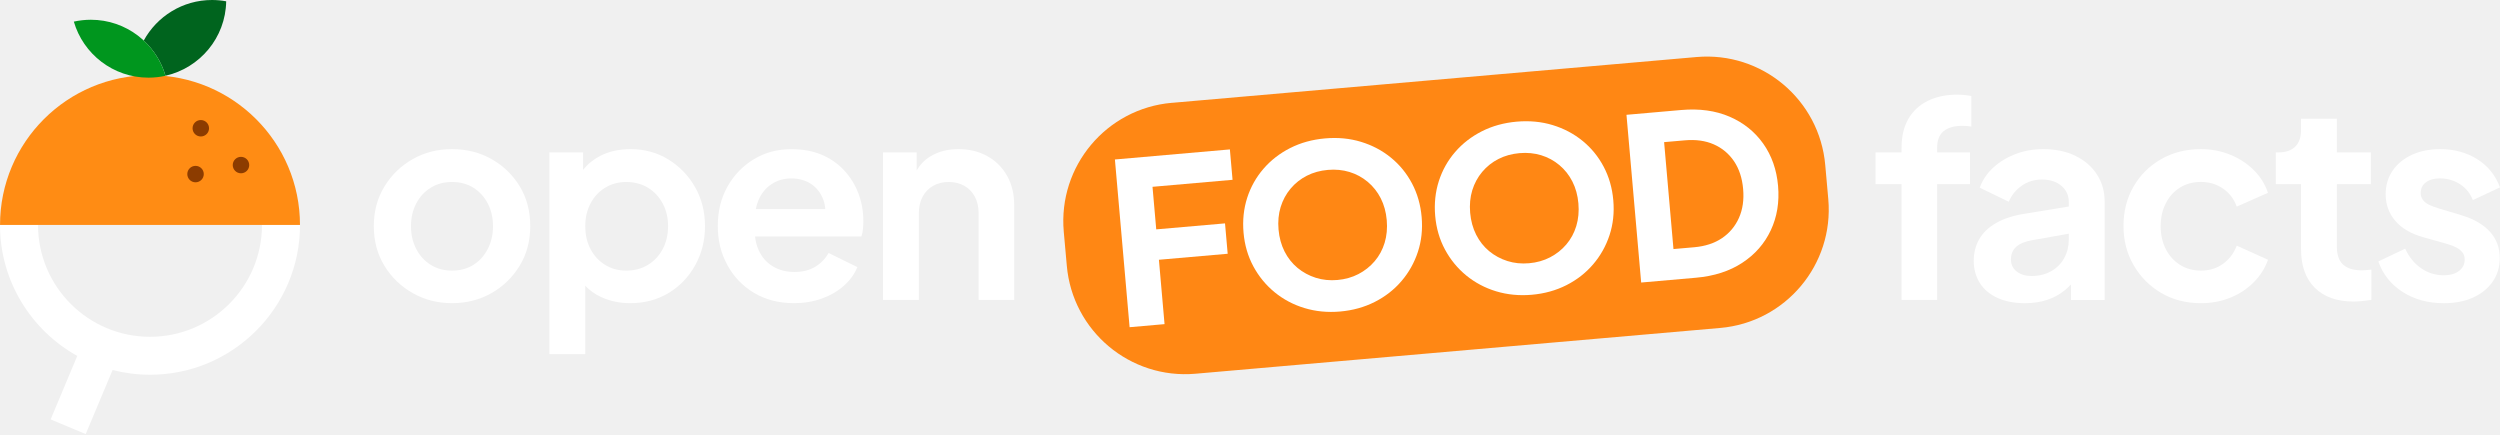
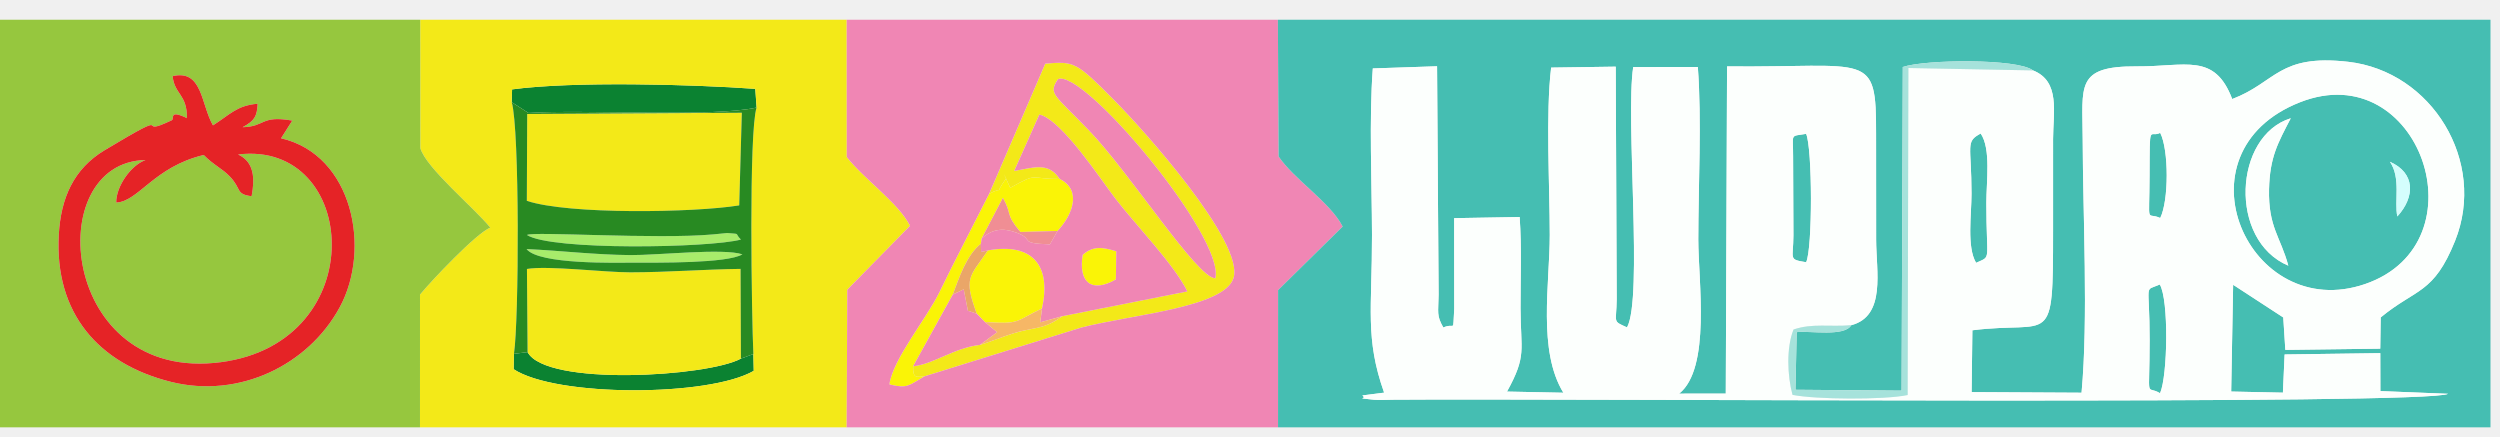
- <svg xmlns="http://www.w3.org/2000/svg" width="311px" height="54px" viewBox="0 0 311 54" version="1.1">
-   <g id="Homepage-V1---Nutriscore-badge" stroke="none" stroke-width="1" fill="none" fill-rule="evenodd">
-     <g id="Artboard" transform="translate(-75, -439)" fill-rule="nonzero">
-       <g id="Group-2" transform="translate(43, 439)">
-         <g id="Group" transform="translate(32, 0)">
-           <g transform="translate(131.0444, 5.792)">
-             <path d="M16.074,4.082 L81.604,4.094 C89.765,4.095 96.381,10.711 96.382,18.872 L96.39,23.143 C96.391,31.306 89.775,37.924 81.612,37.925 C81.611,37.925 81.61,37.925 81.608,37.925 L16.078,37.909 C7.917,37.908 1.301,31.292 1.3,23.131 L1.292,18.86 C1.291,10.697 7.907,4.079 16.07,4.078 C16.071,4.078 16.073,4.078 16.074,4.078 Z" id="Rectangle" fill="#FF8714" transform="translate(48.8411, 21.0015) rotate(-5) translate(-48.8411, -21.0015)" />
-             <g transform="translate(7.6498, 7.8307)" fill="#FFFFFF">
-               <polygon id="Path" points="1.828 27.077 0 6.216 14.303 4.964 14.635 8.745 4.678 9.616 5.142 14.91 13.698 14.165 14.029 17.945 5.474 18.691 6.175 26.7 1.828 27.081" />
-               <path d="M28.028,25.13 C26.458,25.267 24.976,25.122 23.582,24.7 C22.188,24.278 20.95,23.616 19.861,22.726 C18.775,21.832 17.895,20.76 17.217,19.501 C16.543,18.242 16.135,16.85 16.002,15.317 C15.869,13.788 16.021,12.343 16.455,10.989 C16.893,9.635 17.568,8.429 18.486,7.368 C19.4,6.311 20.508,5.451 21.807,4.793 C23.106,4.135 24.55,3.736 26.138,3.595 C27.727,3.454 29.22,3.595 30.614,4.021 C32.008,4.447 33.246,5.097 34.332,5.984 C35.417,6.866 36.293,7.938 36.96,9.197 C37.627,10.456 38.027,11.852 38.16,13.381 C38.293,14.914 38.137,16.355 37.691,17.709 C37.246,19.063 36.564,20.277 35.65,21.345 C34.735,22.414 33.627,23.277 32.328,23.935 C31.029,24.593 29.593,24.993 28.024,25.13 L28.028,25.13 Z M27.685,21.208 C28.637,21.125 29.505,20.881 30.29,20.474 C31.075,20.067 31.749,19.535 32.313,18.873 C32.877,18.211 33.292,17.447 33.555,16.58 C33.817,15.709 33.905,14.773 33.817,13.761 C33.73,12.754 33.478,11.848 33.071,11.046 C32.663,10.243 32.122,9.563 31.452,9 C30.782,8.437 30.024,8.03 29.182,7.771 C28.34,7.516 27.441,7.429 26.489,7.513 C25.536,7.596 24.668,7.836 23.883,8.235 C23.099,8.634 22.424,9.167 21.861,9.836 C21.297,10.506 20.885,11.27 20.619,12.13 C20.356,12.989 20.268,13.925 20.356,14.933 C20.444,15.941 20.695,16.85 21.103,17.66 C21.514,18.47 22.055,19.151 22.721,19.706 C23.392,20.258 24.15,20.668 24.992,20.935 C25.834,21.201 26.732,21.292 27.685,21.208 Z" id="Shape" />
-               <path d="M51.869,23.045 C50.3,23.182 48.818,23.038 47.424,22.616 C46.029,22.193 44.792,21.532 43.702,20.642 C42.617,19.748 41.737,18.675 41.059,17.416 C40.384,16.158 39.977,14.766 39.843,13.233 C39.71,11.704 39.863,10.259 40.297,8.905 C40.735,7.551 41.409,6.345 42.327,5.284 C43.241,4.226 44.35,3.367 45.649,2.709 C46.947,2.051 48.391,1.652 49.98,1.511 C51.568,1.374 53.061,1.511 54.455,1.937 C55.849,2.363 57.087,3.013 58.173,3.899 C59.259,4.782 60.135,5.854 60.801,7.113 C61.468,8.372 61.868,9.768 62.001,11.297 C62.134,12.83 61.978,14.271 61.533,15.625 C61.087,16.983 60.405,18.192 59.491,19.261 C58.577,20.33 57.468,21.193 56.169,21.851 C54.87,22.509 53.434,22.908 51.865,23.045 L51.869,23.045 Z M51.526,19.124 C52.478,19.04 53.347,18.797 54.132,18.39 C54.916,17.983 55.59,17.451 56.154,16.789 C56.718,16.127 57.133,15.363 57.396,14.495 C57.659,13.624 57.746,12.689 57.659,11.677 C57.571,10.669 57.32,9.764 56.912,8.962 C56.505,8.159 55.964,7.478 55.293,6.915 C54.623,6.352 53.865,5.946 53.023,5.687 C52.181,5.432 51.282,5.345 50.33,5.428 C49.378,5.512 48.505,5.752 47.721,6.151 C46.936,6.55 46.262,7.083 45.698,7.752 C45.134,8.422 44.723,9.186 44.456,10.046 C44.193,10.905 44.106,11.841 44.193,12.849 C44.281,13.856 44.533,14.766 44.94,15.576 C45.351,16.386 45.892,17.067 46.559,17.622 C47.229,18.173 47.987,18.584 48.829,18.85 C49.671,19.117 50.57,19.208 51.522,19.124 L51.526,19.124 Z" id="Shape" />
-               <path d="M65.467,21.52 L63.639,0.659 L70.454,0.062 C72.716,-0.136 74.72,0.142 76.461,0.891 C78.201,1.64 79.599,2.762 80.654,4.249 C81.706,5.736 82.323,7.49 82.498,9.505 C82.673,11.521 82.372,13.358 81.595,15.017 C80.818,16.675 79.634,18.025 78.049,19.067 C76.464,20.109 74.541,20.729 72.278,20.927 L65.464,21.524 L65.467,21.52 Z M69.482,17.359 L72.061,17.135 C73.425,17.017 74.579,16.637 75.524,16.002 C76.464,15.363 77.169,14.522 77.634,13.476 C78.099,12.43 78.27,11.232 78.152,9.89 C78.034,8.528 77.653,7.376 77.017,6.432 C76.377,5.493 75.539,4.793 74.503,4.337 C73.463,3.88 72.263,3.713 70.899,3.835 L68.321,4.059 L69.486,17.359 L69.482,17.359 Z" id="Shape" />
-             </g>
-           </g>
-           <g transform="translate(233.3129, 11.7714)" fill="#FFFFFF">
-             <path d="M10.201,0 C8.78,0 7.55,0.259 6.502,0.776 C5.455,1.293 4.651,2.042 4.087,3.02 C3.523,3.997 3.242,5.195 3.242,6.614 L3.242,7.188 L0,7.188 L0,11.136 L3.242,11.136 L3.242,25.54 L7.668,25.54 L7.668,11.136 L11.755,11.136 L11.755,7.188 L7.668,7.188 L7.668,6.614 C7.668,5.671 7.938,4.979 8.479,4.541 C9.02,4.104 9.786,3.883 10.776,3.883 C10.932,3.883 11.107,3.891 11.298,3.898 C11.488,3.91 11.698,3.936 11.923,3.982 L11.923,0.171 C11.698,0.126 11.42,0.087 11.096,0.053 C10.768,0.019 10.471,0.004 10.201,0.004 L10.201,0 Z" id="Path" />
-             <path d="M24.858,7.607 C23.708,7.055 22.379,6.781 20.87,6.781 C19.632,6.781 18.482,6.983 17.423,7.39 C16.364,7.793 15.446,8.352 14.669,9.06 C13.892,9.767 13.324,10.608 12.962,11.574 L16.577,13.327 C16.916,12.517 17.45,11.855 18.181,11.338 C18.912,10.821 19.75,10.562 20.699,10.562 C21.712,10.562 22.523,10.828 23.133,11.353 C23.742,11.882 24.043,12.54 24.043,13.327 L24.043,13.92 L18.604,14.81 C17.16,15.035 15.968,15.419 15.023,15.959 C14.079,16.499 13.374,17.168 12.913,17.967 C12.452,18.766 12.22,19.671 12.22,20.683 C12.22,21.694 12.479,22.668 12.997,23.467 C13.515,24.265 14.254,24.878 15.21,25.304 C16.166,25.73 17.286,25.946 18.573,25.946 C19.587,25.946 20.505,25.813 21.327,25.543 C22.15,25.273 22.893,24.87 23.556,24.33 C23.826,24.109 24.077,23.866 24.317,23.611 L24.317,25.547 L28.508,25.547 L28.508,13.335 C28.508,12.053 28.188,10.916 27.544,9.927 C26.9,8.938 26.005,8.166 24.858,7.614 L24.858,7.607 Z M23.472,20.34 C23.087,21.036 22.542,21.584 21.834,21.976 C21.125,22.371 20.306,22.565 19.385,22.565 C18.665,22.565 18.063,22.379 17.575,22.01 C17.092,21.637 16.848,21.139 16.848,20.508 C16.848,19.876 17.061,19.332 17.492,18.941 C17.918,18.549 18.573,18.271 19.449,18.115 L24.043,17.301 L24.043,18.081 C24.043,18.891 23.853,19.644 23.468,20.34 L23.472,20.34 Z" id="Shape" />
-             <path d="M37.889,11.555 C38.644,11.094 39.504,10.862 40.476,10.862 C41.512,10.862 42.43,11.136 43.23,11.688 C44.03,12.239 44.597,12.985 44.936,13.932 L48.822,12.213 C48.46,11.132 47.869,10.189 47.047,9.379 C46.224,8.569 45.249,7.934 44.125,7.474 C42.997,7.013 41.782,6.781 40.476,6.781 C38.628,6.781 36.979,7.196 35.528,8.029 C34.076,8.862 32.93,9.995 32.1,11.437 C31.265,12.874 30.85,14.506 30.85,16.328 C30.85,18.15 31.273,19.785 32.119,21.234 C32.964,22.683 34.107,23.832 35.547,24.676 C36.987,25.52 38.632,25.943 40.48,25.943 C41.809,25.943 43.036,25.711 44.163,25.25 C45.291,24.79 46.258,24.147 47.069,23.326 C47.881,22.504 48.467,21.576 48.825,20.542 L44.94,18.789 C44.578,19.732 44.011,20.485 43.234,21.048 C42.457,21.611 41.539,21.892 40.48,21.892 C39.512,21.892 38.647,21.656 37.893,21.185 C37.139,20.713 36.549,20.059 36.118,19.23 C35.692,18.397 35.474,17.442 35.474,16.362 C35.474,15.282 35.688,14.354 36.118,13.513 C36.545,12.669 37.135,12.019 37.893,11.558 L37.889,11.555 Z" id="Path" />
-             <path d="M60.504,21.862 C59.784,21.862 59.19,21.748 58.729,21.523 C58.268,21.299 57.929,20.972 57.716,20.546 C57.503,20.12 57.396,19.602 57.396,18.994 L57.396,11.132 L61.62,11.132 L61.62,7.185 L57.396,7.185 L57.396,3.001 L52.935,3.001 L52.935,4.419 C52.935,5.321 52.692,6.005 52.208,6.477 C51.724,6.949 51.031,7.185 50.132,7.185 L49.793,7.185 L49.793,11.132 L52.935,11.132 L52.935,19.23 C52.935,21.299 53.511,22.9 54.657,24.037 C55.808,25.174 57.415,25.741 59.487,25.741 C59.826,25.741 60.196,25.718 60.603,25.673 C61.007,25.627 61.369,25.581 61.685,25.54 L61.685,21.763 C61.483,21.786 61.274,21.808 61.06,21.831 C60.847,21.854 60.66,21.865 60.504,21.865 L60.504,21.862 Z" id="Path" />
-             <path d="M72.926,15.012 L69.985,14.133 C69.558,14 69.181,13.852 68.854,13.696 C68.526,13.54 68.275,13.338 68.092,13.087 C67.913,12.84 67.822,12.559 67.822,12.243 C67.822,11.68 68.035,11.235 68.465,10.912 C68.892,10.585 69.478,10.421 70.221,10.421 C71.143,10.421 71.977,10.665 72.72,11.148 C73.463,11.631 73.992,12.289 74.308,13.122 L77.687,11.536 C77.123,10.029 76.179,8.858 74.849,8.029 C73.52,7.196 71.989,6.781 70.256,6.781 C68.926,6.781 67.749,7.017 66.724,7.489 C65.7,7.96 64.9,8.618 64.325,9.463 C63.75,10.307 63.464,11.288 63.464,12.414 C63.464,13.673 63.864,14.768 64.664,15.704 C65.464,16.636 66.629,17.317 68.161,17.746 L71.166,18.591 C71.57,18.705 71.932,18.846 72.248,19.013 C72.564,19.18 72.815,19.386 73.01,19.621 C73.2,19.857 73.295,20.158 73.295,20.515 C73.295,21.101 73.059,21.573 72.587,21.934 C72.114,22.295 71.482,22.474 70.694,22.474 C69.658,22.474 68.717,22.181 67.871,21.595 C67.025,21.01 66.366,20.2 65.894,19.165 L62.55,20.751 C63.113,22.348 64.119,23.615 65.574,24.547 C67.025,25.479 68.732,25.946 70.694,25.946 C72.092,25.946 73.307,25.711 74.343,25.239 C75.379,24.767 76.19,24.109 76.777,23.265 C77.363,22.421 77.657,21.451 77.657,20.348 C77.657,19.043 77.245,17.94 76.423,17.043 C75.6,16.145 74.434,15.468 72.926,15.019 L72.926,15.012 Z" id="Path" />
-           </g>
-           <g transform="translate(46.5018, 18.5528)" fill="#FFFFFF">
-             <path d="M14.661,1.247 C13.199,0.415 11.553,0 9.729,0 C7.904,0 6.293,0.415 4.83,1.247 C3.367,2.08 2.194,3.214 1.318,4.655 C0.438,6.093 0,7.736 0,9.581 C0,11.425 0.438,13.068 1.318,14.506 C2.198,15.944 3.371,17.081 4.849,17.914 C6.323,18.747 7.95,19.161 9.732,19.161 C11.515,19.161 13.168,18.747 14.631,17.914 C16.094,17.081 17.267,15.947 18.143,14.506 C19.023,13.068 19.461,11.425 19.461,9.581 C19.461,7.736 19.027,6.066 18.162,4.64 C17.293,3.214 16.128,2.08 14.665,1.251 L14.661,1.247 Z M14.17,12.429 C13.732,13.274 13.134,13.932 12.38,14.403 C11.625,14.875 10.742,15.111 9.729,15.111 C8.715,15.111 7.858,14.875 7.093,14.403 C6.327,13.932 5.725,13.274 5.283,12.429 C4.845,11.585 4.624,10.638 4.624,9.581 C4.624,8.523 4.845,7.58 5.283,6.747 C5.721,5.914 6.323,5.264 7.093,4.792 C7.858,4.321 8.738,4.085 9.729,4.085 C10.719,4.085 11.625,4.321 12.38,4.792 C13.134,5.264 13.732,5.918 14.17,6.747 C14.608,7.58 14.829,8.523 14.829,9.581 C14.829,10.638 14.608,11.589 14.17,12.429 Z" id="Shape" />
-             <path d="M36.64,1.282 C35.242,0.426 33.676,0 31.943,0 C30.526,0 29.273,0.274 28.195,0.825 C27.33,1.267 26.611,1.852 26.032,2.575 L26.032,0.403 L21.842,0.403 L21.842,25.501 L26.302,25.501 L26.302,16.993 C26.843,17.568 27.49,18.035 28.245,18.385 C29.361,18.903 30.58,19.161 31.909,19.161 C33.688,19.161 35.276,18.739 36.674,17.895 C38.072,17.05 39.173,15.898 39.984,14.438 C40.796,12.977 41.2,11.357 41.2,9.581 C41.2,7.804 40.788,6.161 39.965,4.724 C39.143,3.286 38.034,2.137 36.636,1.282 L36.64,1.282 Z M35.931,12.448 C35.482,13.281 34.869,13.932 34.092,14.403 C33.315,14.875 32.419,15.111 31.406,15.111 C30.393,15.111 29.566,14.875 28.789,14.403 C28.012,13.932 27.403,13.278 26.965,12.448 C26.527,11.615 26.306,10.661 26.306,9.581 C26.306,8.5 26.527,7.58 26.965,6.747 C27.403,5.914 28.012,5.264 28.789,4.792 C29.566,4.321 30.439,4.085 31.406,4.085 C32.374,4.085 33.315,4.321 34.092,4.792 C34.869,5.264 35.482,5.918 35.931,6.747 C36.381,7.58 36.606,8.523 36.606,9.581 C36.606,10.638 36.381,11.615 35.931,12.448 Z" id="Shape" />
-             <path d="M58.535,2.666 C57.769,1.833 56.84,1.183 55.747,0.711 C54.653,0.24 53.389,0.004 51.945,0.004 C50.212,0.004 48.658,0.418 47.283,1.251 C45.908,2.084 44.818,3.214 44.007,4.64 C43.196,6.07 42.792,7.706 42.792,9.546 C42.792,11.387 43.184,12.943 43.973,14.403 C44.761,15.864 45.87,17.024 47.302,17.88 C48.73,18.735 50.395,19.161 52.284,19.161 C53.522,19.161 54.672,18.971 55.731,18.587 C56.79,18.207 57.701,17.678 58.466,17.001 C59.232,16.328 59.796,15.552 60.154,14.673 L56.573,12.92 C56.169,13.639 55.609,14.213 54.901,14.639 C54.192,15.065 53.332,15.282 52.315,15.282 C51.298,15.282 50.406,15.046 49.629,14.574 C48.852,14.103 48.265,13.433 47.873,12.566 C47.637,12.045 47.488,11.479 47.427,10.862 L60.66,10.862 C60.752,10.592 60.813,10.296 60.847,9.969 C60.881,9.641 60.897,9.311 60.897,8.972 C60.897,7.736 60.695,6.584 60.287,5.515 C59.883,4.446 59.297,3.495 58.531,2.666 L58.535,2.666 Z M47.519,7.455 C47.595,7.067 47.702,6.709 47.843,6.374 C48.216,5.496 48.761,4.823 49.481,4.351 C50.2,3.879 51.023,3.644 51.945,3.644 C52.867,3.644 53.739,3.879 54.429,4.351 C55.114,4.823 55.609,5.465 55.914,6.276 C56.051,6.644 56.135,7.04 56.162,7.455 L47.515,7.455 L47.519,7.455 Z" id="Shape" />
-             <path d="M76.335,0.879 C75.287,0.293 74.088,0 72.735,0 C71.383,0 70.286,0.285 69.307,0.86 C68.549,1.301 67.962,1.905 67.532,2.662 L67.532,0.407 L63.342,0.407 L63.342,18.758 L67.802,18.758 L67.802,7.998 C67.802,7.188 67.959,6.492 68.275,5.907 C68.591,5.321 69.029,4.872 69.593,4.556 C70.157,4.241 70.796,4.085 71.52,4.085 C72.244,4.085 72.884,4.241 73.448,4.556 C74.011,4.872 74.449,5.321 74.766,5.907 C75.082,6.492 75.238,7.188 75.238,7.998 L75.238,18.758 L79.664,18.758 L79.664,6.953 C79.664,5.58 79.371,4.37 78.784,3.328 C78.198,2.282 77.382,1.468 76.335,0.882 L76.335,0.879 Z" id="Path" />
-           </g>
-           <g>
-             <g transform="translate(0.0038, 9.3562)">
-               <path d="M0,18.629 C0,8.341 8.353,0 18.657,0 C28.961,0 37.314,8.341 37.314,18.629 L0,18.629 Z" id="Path" fill="#FF8C14" />
-               <ellipse id="Oval" fill="#8C3C00" cx="24.976" cy="6.599" rx="1.025" ry="1.023" />
-               <ellipse id="Oval" fill="#8C3C00" cx="29.974" cy="11.178" rx="1.025" ry="1.023" />
-               <ellipse id="Oval" fill="#8C3C00" cx="24.321" cy="12.3" rx="1.025" ry="1.023" />
-             </g>
-             <path d="M9.614,44.271 L6.3,52.174 L10.662,54 L14.006,46.028 C15.496,46.412 17.057,46.618 18.665,46.618 C28.953,46.618 37.322,38.262 37.322,27.989 L32.591,27.989 C32.591,35.656 26.344,41.898 18.661,41.898 C10.978,41.898 4.731,35.66 4.731,27.989 L0,27.989 C0,34.983 3.885,41.088 9.61,44.275 L9.614,44.271 Z" id="Path" fill="#FFFFFF" />
-             <path d="M26.378,0 C22.71,0 19.522,2.042 17.88,5.047 C19.145,6.218 20.093,7.721 20.588,9.421 C24.858,8.462 28.062,4.697 28.138,0.164 C27.567,0.057 26.98,0 26.378,0 L26.378,0 Z" id="Path" fill="#00641E" />
-             <path d="M11.298,2.457 C10.57,2.457 9.866,2.541 9.184,2.689 C10.353,6.717 14.071,9.661 18.478,9.661 C19.206,9.661 19.91,9.577 20.592,9.429 C19.423,5.401 15.705,2.457 11.298,2.457 Z" id="Path" fill="#00961E" />
-           </g>
-         </g>
+ <svg xmlns="http://www.w3.org/2000/svg" xml:space="preserve" width="83mm" height="14.5mm" version="1.1" style="shape-rendering:geometricPrecision; text-rendering:geometricPrecision; image-rendering:optimizeQuality; fill-rule:evenodd; clip-rule:evenodd" viewBox="0 0 8300 1450">
+   <defs>
+     <style type="text/css">
+    
+     .fil2 {fill:#0B8231}
+     .fil9 {fill:#288A22}
+     .fil6 {fill:#45BEB2}
+     .fil4 {fill:#96C73E}
+     .fil10 {fill:#A6E2DB}
+     .fil0 {fill:#A8EC6B}
+     .fil14 {fill:#D4FEFD}
+     .fil8 {fill:#E52326}
+     .fil13 {fill:#EAA668}
+     .fil5 {fill:#F086B4}
+     .fil11 {fill:#F08E94}
+     .fil3 {fill:#F3E918}
+     .fil12 {fill:#F6B766}
+     .fil1 {fill:#FAF406}
+     .fil7 {fill:#FCFFFD}
+    
+   </style>
+   </defs>
+   <g id="Capa_x0020_1">
+     <g id="_1893886175152">
+       <g>
+         <path class="fil0" d="M1749.5 780.17c80.31,52.27 606.12,43.13 710.37,15.2 -23.97,-23.52 2.6,-17.27 -45.42,-21.74 -0.56,-0.05 -42.49,4.21 -46.69,4.59 -188.75,17.17 -600.99,-10.81 -618.26,1.95z" />
+         <path class="fil0" d="M1748.15 826.81c40.74,52.19 298.72,45.33 359.94,45.22 72.18,-0.14 306.1,2.95 356.67,-27.6 -62.41,-21.22 -285.5,3.36 -371.91,2.5 -120.17,-1.21 -227.63,-14.49 -344.7,-20.12z" />
      </g>
+       <g>
+         <path class="fil1" d="M3283.95 643.24c-54.37,108.08 -112.91,219.15 -165.09,326.7 -42.6,87.82 -153.61,220.47 -166.24,306.27 60.89,14.72 63.86,3.78 116.19,-26.56 -25.32,1.46 -38.18,8.29 -37.23,-33.67l131.69 -238.23c22.04,-58.8 45.42,-129.36 93.29,-168.86l2.5 -17.15 70.51 -134.99c31.49,55.61 6.56,52.8 58.21,113.39l123.07 -3.24c50.21,-52.78 82.19,-136.08 7.27,-172.92 -102.73,1.34 -67.27,-24.38 -164.15,29.5l-20.73 -45.03 7.27 13.79c-47.17,65.83 3.11,20.42 -56.56,51z" />
+         <path class="fil1" d="M3279.88 831.34c-61.67,89.68 -80.94,89.57 -37.2,209.94l27.07 27.77c118.66,8.53 99.86,-2.22 189.89,-45.21 31.54,-144.39 -33.44,-218.81 -179.76,-192.5z" />
+         <path class="fil1" d="M3594.42 846.24c-14.02,88.78 26.44,129 110.31,81.58l1.39 -93.4c-47.94,-15.4 -79.31,-17.2 -111.7,11.82z" />
+       </g>
+       <g>
+         <path class="fil2" d="M1698.93 339.3l55.53 35.66c186.29,-12.16 609.6,15.48 757.43,-17.92l-4.39 -62.03c-212.78,-15.21 -604.45,-25.55 -807.37,1.78l-1.2 42.51z" />
+         <path class="fil2" d="M2459.88 1190.62c-110.33,60.16 -647.47,92.82 -708.28,-21.59l-45.33 5.76 -0.95 51c141.89,93.07 648.61,91.75 797.1,5.39l-1.26 -55.76 -41.28 15.2z" />
+       </g>
+       <g>
+         <path class="fil3" d="M2511.89 357.04c-26.22,79.81 -16.41,695.18 -10.73,818.38l1.26 55.76c-148.49,86.36 -655.21,87.68 -797.1,-5.39l0.95 -51c16.92,-108.93 19.08,-746.38 -7.34,-835.49l1.2 -42.51c202.92,-27.33 594.59,-16.99 807.37,-1.78l4.39 62.03zm-1117.55 1061.73l1416.63 0 2.02 -456.85 208.4 -212.17c-38.52,-76.37 -151.46,-153.91 -210.06,-228.23l-0.27 -455.99 -1415.93 0 0.31 426.04c18.39,65.76 178.19,197.48 232.28,264.18 -46.14,17.99 -195.86,176.57 -233.33,222.26l-0.05 440.76z" />
+         <path class="fil3" d="M1751.6 1169.03c60.81,114.41 597.95,81.75 708.28,21.59l-1.2 -297.91c-121.99,1.53 -241.81,11.21 -365.83,11.44 -85.91,0.15 -274.27,-23.07 -343.37,-11.21l2.12 276.09z" />
+         <path class="fil3" d="M1749.08 666.79c138.64,46.29 556.17,39.38 705.12,15.1l8.67 -307.59 -712.56 4.12 -1.23 288.37z" />
+         <path class="fil3" d="M4034.97 923.88c-60.34,-0.26 -283.5,-349.76 -419.87,-491.37 -116.72,-121.18 -134.97,-119.92 -102.68,-169.66 83.41,-36.71 553.86,523.15 522.55,661.03zm-751.02 -280.64c59.67,-30.58 9.39,14.83 56.56,-51l-7.27 -13.79 20.73 45.03c96.88,-53.88 61.42,-28.16 164.15,-29.5 -38.06,-58.19 -88.61,-36.63 -150.94,-26.45l83.5 -187.24c74.51,17.31 206.28,219.6 254.23,281.63 66.53,86.03 192.57,215.58 237.04,305.61l-414.36 82.04c-48.32,34.27 -68.48,35.47 -124.73,47.1 -52.02,10.76 -94.17,31.53 -149.07,48.33 -87.23,9.87 -154.26,64.37 -222.21,70.98 -0.95,41.96 11.91,35.13 37.23,33.67l519.98 -161.8c165.2,-43.33 475.28,-65.92 506.43,-164.24 37.28,-117.71 -296.59,-490.59 -395.52,-590.54 -127.18,-128.45 -133.19,-129.98 -229.41,-121.76l-186.34 431.93z" />
+       </g>
+       <g>
+         <path class="fil4" d="M620.81 392.27c0.32,-80.27 -41.29,-78.13 -47.76,-139.39 99.47,-23.39 93.64,92.98 133.97,163.36 56.02,-35.27 78.32,-65.93 148.37,-71.82 -2.16,42.22 -10.11,56.4 -49.97,77.89 76.52,-1.68 59.03,-40.29 164.87,-21.92l-37.23 58.72c239.09,55.24 299.75,368.24 194.66,561.31 -104.91,192.8 -334.34,303.28 -559.15,247.6 -242.98,-60.16 -387.63,-229.21 -373.39,-488.09 6.67,-121.7 48.82,-219.04 152.2,-281.21 254.87,-153.25 87.7,-35.22 222.93,-99.48 9.45,-4.5 -11.12,-36.75 50.5,-6.97zm-632.24 1026.5l1405.77 0 0.05 -440.76c37.47,-45.69 187.19,-204.27 233.33,-222.26 -54.09,-66.7 -213.89,-198.42 -232.28,-264.18l-0.31 -426.04 -1406.56 0 0 1353.24z" />
+         <path class="fil4" d="M835.35 651.48c-54.37,-7 -32.27,-23.92 -72.43,-65.67 -26.1,-27.11 -52.98,-37.21 -86.62,-71.26 -164.87,39.23 -217.06,155.09 -290.46,157.95 -0.72,-53.11 48.64,-124.22 97.39,-141.16 -348.12,6.01 -284.58,742.73 251.15,670.94 504.28,-67.59 455.85,-738.2 56.09,-689.38 54.22,24.6 55.93,81.01 44.88,138.58z" />
+       </g>
+       <g>
+         <path class="fil5" d="M3068.81 1249.65c-52.33,30.34 -55.3,41.28 -116.19,26.56 12.63,-85.8 123.64,-218.45 166.24,-306.27 52.18,-107.55 110.72,-218.62 165.09,-326.7l186.34 -431.93c96.22,-8.22 102.23,-6.69 229.41,121.76 98.93,99.95 432.8,472.83 395.52,590.54 -31.15,98.32 -341.23,120.91 -506.43,164.24l-519.98 161.8zm-257.84 169.12l1432.13 0 0.17 -455.5 214.45 -211.12c-41.7,-80.79 -162,-157.05 -212.71,-232.72l-2.45 -453.9 -1431.5 0 0.27 455.99c58.6,74.32 171.54,151.86 210.06,228.23l-208.4 212.17 -2.02 456.85z" />
+         <path class="fil5" d="M3594.42 846.24c32.39,-29.02 63.76,-27.22 111.7,-11.82l-1.39 93.4c-83.87,47.42 -124.33,7.2 -110.31,-81.58zm-76.3 -252.26c74.92,36.84 42.94,120.14 -7.27,172.92l-25.21 44.43c-109.21,-3.76 -47.38,-16.16 -111.93,-39.35 -46.66,-16.77 -80.15,-10.73 -114.65,19.76l-2.5 17.15 0.63 27.87 22.69 -5.42c146.32,-26.31 211.3,48.11 179.76,192.5l-6.14 46.2 74.09 -20.47 414.36 -82.04c-44.47,-90.03 -170.51,-219.58 -237.04,-305.61 -47.95,-62.03 -179.72,-264.32 -254.23,-281.63l-83.5 187.24c62.33,-10.18 112.88,-31.74 150.94,26.45z" />
+         <path class="fil5" d="M3512.42 262.85c-32.29,49.74 -14.04,48.48 102.68,169.66 136.37,141.61 359.53,491.11 419.87,491.37 31.31,-137.88 -439.14,-697.74 -522.55,-661.03z" />
+         <path class="fil5" d="M3031.58 1215.98c67.95,-6.61 134.98,-61.11 222.21,-70.98l56.9 -42.12 -40.94 -33.83 -27.07 -27.77 -29.17 -9.5 -13.94 -71.28 -36.3 17.25 -131.69 238.23z" />
+       </g>
+       <g>
+         <path class="fil6" d="M6146.26 1079.63c-22.76,38.99 -134.62,18.21 -181.18,23.01l-4.13 191.35 352.27 2.91 4 -1074.47c74.28,-25.33 382.06,-28.5 432.3,11.32 91.49,36.05 66.95,139.48 66.73,227.1 -0.25,101.37 -0.05,202.74 -0.05,304.11 0,399.91 -3.57,298.11 -267.87,331.6l-2.55 205.17 364.96 2.1c22.7,-247.27 4.36,-589.02 3.76,-842.98 -0.39,-175.65 -25.03,-241.76 179.56,-240.45 162.36,1.06 258.11,-46.59 316.92,108.39 145.87,-55.29 153.34,-149.85 384.33,-123.7 279.18,31.6 461.11,331.65 355.62,594.33 -71.31,177.6 -128.95,157.17 -247,254.38l-1.46 103.78 -315.21 4.03 -6.84 -107.66 -166.4 -108.43 -6.46 354.42 171.66 3.68 5.7 -126.8 317.66 -4.39 0.3 125.95 224.73 9.01c-56.85,37.9 -2904.15,15.14 -3503.87,19.62 -16,0.11 -47.36,1.84 -61.45,0.23 -73.1,-8.27 -18.9,-0.03 -39.5,-14.34l72.47 -9.32c-64.1,-180.98 -39.77,-279.92 -40.24,-523.41 -0.33,-173.64 -10.01,-383.38 2.71,-552.97l213.36 -7.21 5.09 757.98c-0.74,60.7 -7.48,68.53 15.64,109.36 40.94,-18.28 30.65,22.44 36.24,-62.25l-0.27 -300.79 217.48 -3.78c7.19,102.7 2.68,203.76 2.89,302.94 0.29,141.3 21.67,156.03 -44.86,276.58l187.08 3.84c-85.8,-139.74 -45.2,-362.38 -45.2,-523.7 0,-162.97 -13.91,-402.13 4.6,-555.72l214.47 -3.17 3.22 772.27c-0.86,80.28 -15.51,70.94 34.25,93.35 53.14,-95.88 -5.4,-694.14 20.53,-864.25l214.58 -0.27c13.24,175.15 1.51,396.28 1.51,572.99 0,137.18 42.51,427.07 -63.54,511.52l154.76 -0.23 4.25 -1086.22c475.13,4.37 495.32,-53.16 494.78,225.21 -0.21,116.55 0.25,233.16 0.24,349.72 0,105.02 33.48,253.61 -82.57,284.26zm-1903.16 339.14l4025.31 0 0 -1353.24 -4025.85 0 2.45 453.9c50.71,75.67 171.01,151.93 212.71,232.72l-214.45 211.12 -0.17 455.5z" />
+         <path class="fil6" d="M7934.39 537.01c84.33,37.07 84.78,115.78 24.75,181.61 -10.74,-49.32 12.76,-127.69 -24.75,-181.61zm-337.14 344.99c-199.35,-83.7 -181.29,-431.19 8.15,-489.44 -43.26,83.18 -69.6,129.28 -72.12,235.44 -2.97,126.09 37.88,157.51 63.97,254zm38.69 -542.49c-423.77,166.82 -169.68,736.21 216.11,603.57 396.09,-136.19 181.12,-759.93 -216.11,-603.57z" />
+         <path class="fil6" d="M5996.36 870.59c21.61,-45.08 20.93,-379.18 -0.07,-426.27 -55.18,9.68 -42.76,-3.75 -43.17,76.28l1.04 260.28c-0.16,80.97 -18.23,79.89 42.2,89.71z" />
+         <path class="fil6" d="M6560.59 872.57c52.6,-24.11 33.99,-0.14 34.06,-198.85 0.04,-71.3 15.88,-179.61 -18.8,-230.43 -51.81,27.64 -30.43,37.05 -30.4,200.02 0.02,70.06 -16.16,176.34 15.14,229.26z" />
+         <path class="fil6" d="M7170.53 944.57c-54.66,24.22 -33.51,-13.32 -33.73,185.3 -0.23,210.49 -14.07,145.64 34.57,175.67 25.57,-58.57 29.33,-310.26 -0.84,-360.97z" />
+         <path class="fil6" d="M7171.89 723.73c28.6,-56.81 28.96,-225.95 -0.02,-282.58 -36.4,18.66 -34.6,-41.26 -35.32,141.34 -0.68,173.33 -11.61,119.05 35.34,141.24z" />
+       </g>
+       <g>
+         <path class="fil7" d="M7170.53 944.57c30.17,50.71 26.41,302.4 0.84,360.97 -48.64,-30.03 -34.8,34.82 -34.57,-175.67 0.22,-198.62 -20.93,-161.08 33.73,-185.3zm-609.94 -72c-31.3,-52.92 -15.12,-159.2 -15.14,-229.26 -0.03,-162.97 -21.41,-172.38 30.4,-200.02 34.68,50.82 18.84,159.13 18.8,230.43 -0.07,198.71 18.54,174.74 -34.06,198.85zm-564.23 -1.98c-60.43,-9.82 -42.36,-8.74 -42.2,-89.71l-1.04 -260.28c0.41,-80.03 -12.01,-66.6 43.17,-76.28 21,47.09 21.68,381.19 0.07,426.27zm1175.53 -146.86c-46.95,-22.19 -36.02,32.09 -35.34,-141.24 0.72,-182.6 -1.08,-122.68 35.32,-141.34 28.98,56.63 28.62,225.77 0.02,282.58zm464.05 -384.22c397.23,-156.36 612.2,467.38 216.11,603.57 -385.79,132.64 -639.88,-436.75 -216.11,-603.57zm-886.42 -105.76l-413.64 -7.95 -2.5 1085.77c-79.54,16.47 -305.38,14.76 -382.26,-0.58 -17.02,-62.46 -20.98,-156.05 3.31,-216.95 62.5,-21.56 120.16,-8.31 191.83,-14.41 116.05,-30.65 82.57,-179.24 82.57,-284.26 0.01,-116.56 -0.45,-233.17 -0.24,-349.72 0.54,-278.37 -19.65,-220.84 -494.78,-225.21l-4.25 1086.22 -154.76 0.23c106.05,-84.45 63.54,-374.34 63.54,-511.52 0,-176.71 11.73,-397.84 -1.51,-572.99l-214.58 0.27c-25.93,170.11 32.61,768.37 -20.53,864.25 -49.76,-22.41 -35.11,-13.07 -34.25,-93.35l-3.22 -772.27 -214.47 3.17c-18.51,153.59 -4.6,392.75 -4.6,555.72 0,161.32 -40.6,383.96 45.2,523.7l-187.08 -3.84c66.53,-120.55 45.15,-135.28 44.86,-276.58 -0.21,-99.18 4.3,-200.24 -2.89,-302.94l-217.48 3.78 0.27 300.79c-5.59,84.69 4.7,43.97 -36.24,62.25 -23.12,-40.83 -16.38,-48.66 -15.64,-109.36l-5.09 -757.98 -213.36 7.21c-12.72,169.59 -3.04,379.33 -2.71,552.97 0.47,243.49 -23.86,342.43 40.24,523.41l-72.47 9.32c20.6,14.31 -33.6,6.07 39.5,14.34 14.09,1.61 45.45,-0.12 61.45,-0.23 599.72,-4.48 3447.02,18.28 3503.87,-19.62l-224.73 -9.01 -0.3 -125.95 -317.66 4.39 -5.7 126.8 -171.66 -3.68 6.46 -354.42 166.4 108.43 6.84 107.66 315.21 -4.03 1.46 -103.78c118.05,-97.21 175.69,-76.78 247,-254.38 105.49,-262.68 -76.44,-562.73 -355.62,-594.33 -230.99,-26.15 -238.46,68.41 -384.33,123.7 -58.81,-154.98 -154.56,-107.33 -316.92,-108.39 -204.59,-1.31 -179.95,64.8 -179.56,240.45 0.6,253.96 18.94,595.71 -3.76,842.98l-364.96 -2.1 2.55 -205.17c264.3,-33.49 267.87,68.31 267.87,-331.6 0,-101.37 -0.2,-202.74 0.05,-304.11 0.22,-87.62 24.76,-191.05 -66.73,-227.1z" />
+         <path class="fil7" d="M7597.25 882c-26.09,-96.49 -66.94,-127.91 -63.97,-254 2.52,-106.16 28.86,-152.26 72.12,-235.44 -189.44,58.25 -207.5,405.74 -8.15,489.44z" />
+       </g>
+       <path class="fil8" d="M835.35 651.48c11.05,-57.57 9.34,-113.98 -44.88,-138.58 399.76,-48.82 448.19,621.79 -56.09,689.38 -535.73,71.79 -599.27,-664.93 -251.15,-670.94 -48.75,16.94 -98.11,88.05 -97.39,141.16 73.4,-2.86 125.59,-118.72 290.46,-157.95 33.64,34.05 60.52,44.15 86.62,71.26 40.16,41.75 18.06,58.67 72.43,65.67zm-214.54 -259.21c-61.62,-29.78 -41.05,2.47 -50.5,6.97 -135.23,64.26 31.94,-53.77 -222.93,99.48 -103.38,62.17 -145.53,159.51 -152.2,281.21 -14.24,258.88 130.41,427.93 373.39,488.09 224.81,55.68 454.24,-54.8 559.15,-247.6 105.09,-193.07 44.43,-506.07 -194.66,-561.31l37.23 -58.72c-105.84,-18.37 -88.35,20.24 -164.87,21.92 39.86,-21.49 47.81,-35.67 49.97,-77.89 -70.05,5.89 -92.35,36.55 -148.37,71.82 -40.33,-70.38 -34.5,-186.75 -133.97,-163.36 6.47,61.26 48.08,59.12 47.76,139.39z" />
+       <path class="fil9" d="M1748.15 826.81c117.07,5.63 224.53,18.91 344.7,20.12 86.41,0.86 309.5,-23.72 371.91,-2.5 -50.57,30.55 -284.49,27.46 -356.67,27.6 -61.22,0.11 -319.2,6.97 -359.94,-45.22zm1.35 -46.64c17.27,-12.76 429.51,15.22 618.26,-1.95 4.2,-0.38 46.13,-4.64 46.69,-4.59 48.02,4.47 21.45,-1.78 45.42,21.74 -104.25,27.93 -630.06,37.07 -710.37,-15.2zm0.81 -401.75l712.56 -4.12 -8.67 307.59c-148.95,24.28 -566.48,31.19 -705.12,-15.1l1.23 -288.37zm-44.04 796.37l45.33 -5.76 -2.12 -276.09c69.1,-11.86 257.46,11.36 343.37,11.21 124.02,-0.23 243.84,-9.91 365.83,-11.44l1.2 297.91 41.28 -15.2c-5.68,-123.2 -15.49,-738.57 10.73,-818.38 -147.83,33.4 -571.14,5.76 -757.43,17.92l-55.53 -35.66c26.42,89.11 24.26,726.56 7.34,835.49z" />
+       <path class="fil10" d="M6146.26 1079.63c-71.67,6.1 -129.33,-7.15 -191.83,14.41 -24.29,60.9 -20.33,154.49 -3.31,216.95 76.88,15.34 302.72,17.05 382.26,0.58l2.5 -1085.77 413.64 7.95c-50.24,-39.82 -358.02,-36.65 -432.3,-11.32l-4 1074.47 -352.27 -2.91 4.13 -191.35c46.56,-4.8 158.42,15.98 181.18,-23.01z" />
+       <path class="fil11" d="M3259.06 791.74c34.5,-30.49 67.99,-36.53 114.65,-19.76 64.55,23.19 2.72,35.59 111.93,39.35l25.21 -44.43 -123.07 3.24c-51.65,-60.59 -26.72,-57.78 -58.21,-113.39l-70.51 134.99z" />
+       <path class="fil12" d="M3269.75 1069.05l40.94 33.83 -56.9 42.12c54.9,-16.8 97.05,-37.57 149.07,-48.33 56.25,-11.63 76.41,-12.83 124.73,-47.1l-74.09 20.47 6.14 -46.2c-90.03,42.99 -71.23,53.74 -189.89,45.21z" />
+       <path class="fil13" d="M3163.27 977.75l36.3 -17.25 13.94 71.28 29.17 9.5c-43.74,-120.37 -24.47,-120.26 37.2,-209.94l-22.69 5.42 -0.63 -27.87c-47.87,39.5 -71.25,110.06 -93.29,168.86z" />
+       <path class="fil14" d="M7934.39 537.01c37.51,53.92 14.01,132.29 24.75,181.61 60.03,-65.83 59.58,-144.54 -24.75,-181.61z" />
    </g>
  </g>
</svg>
